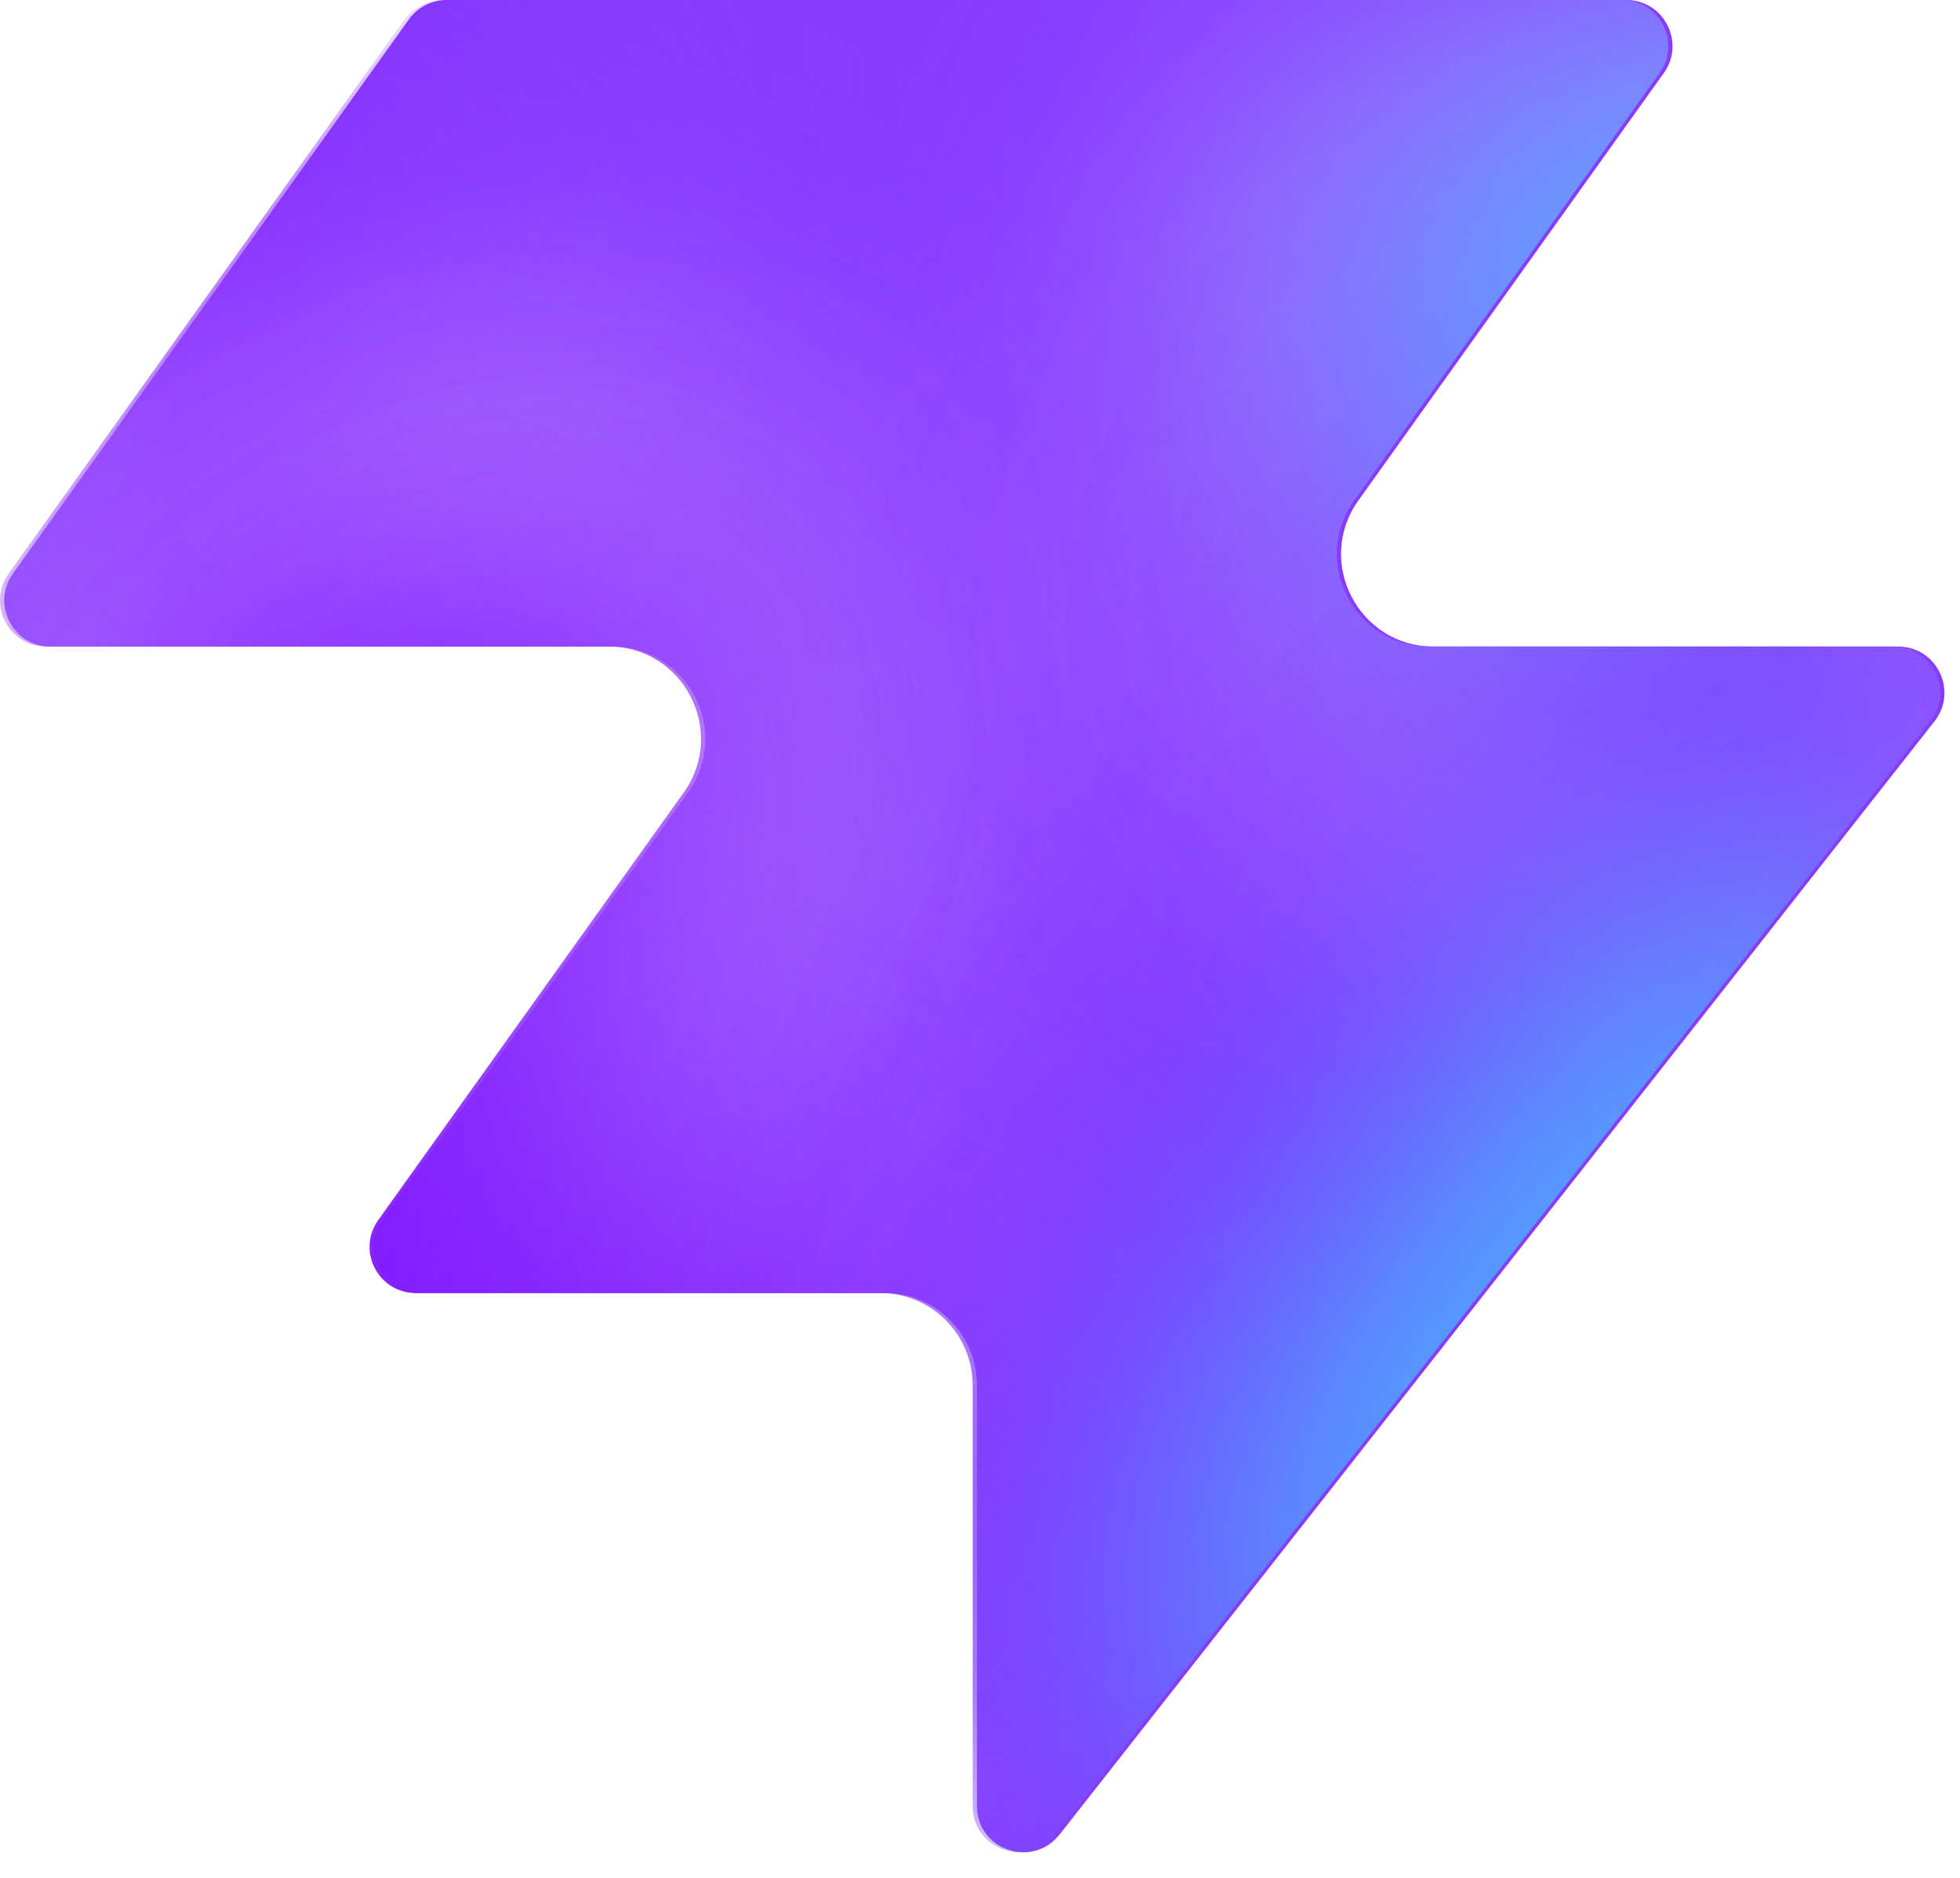
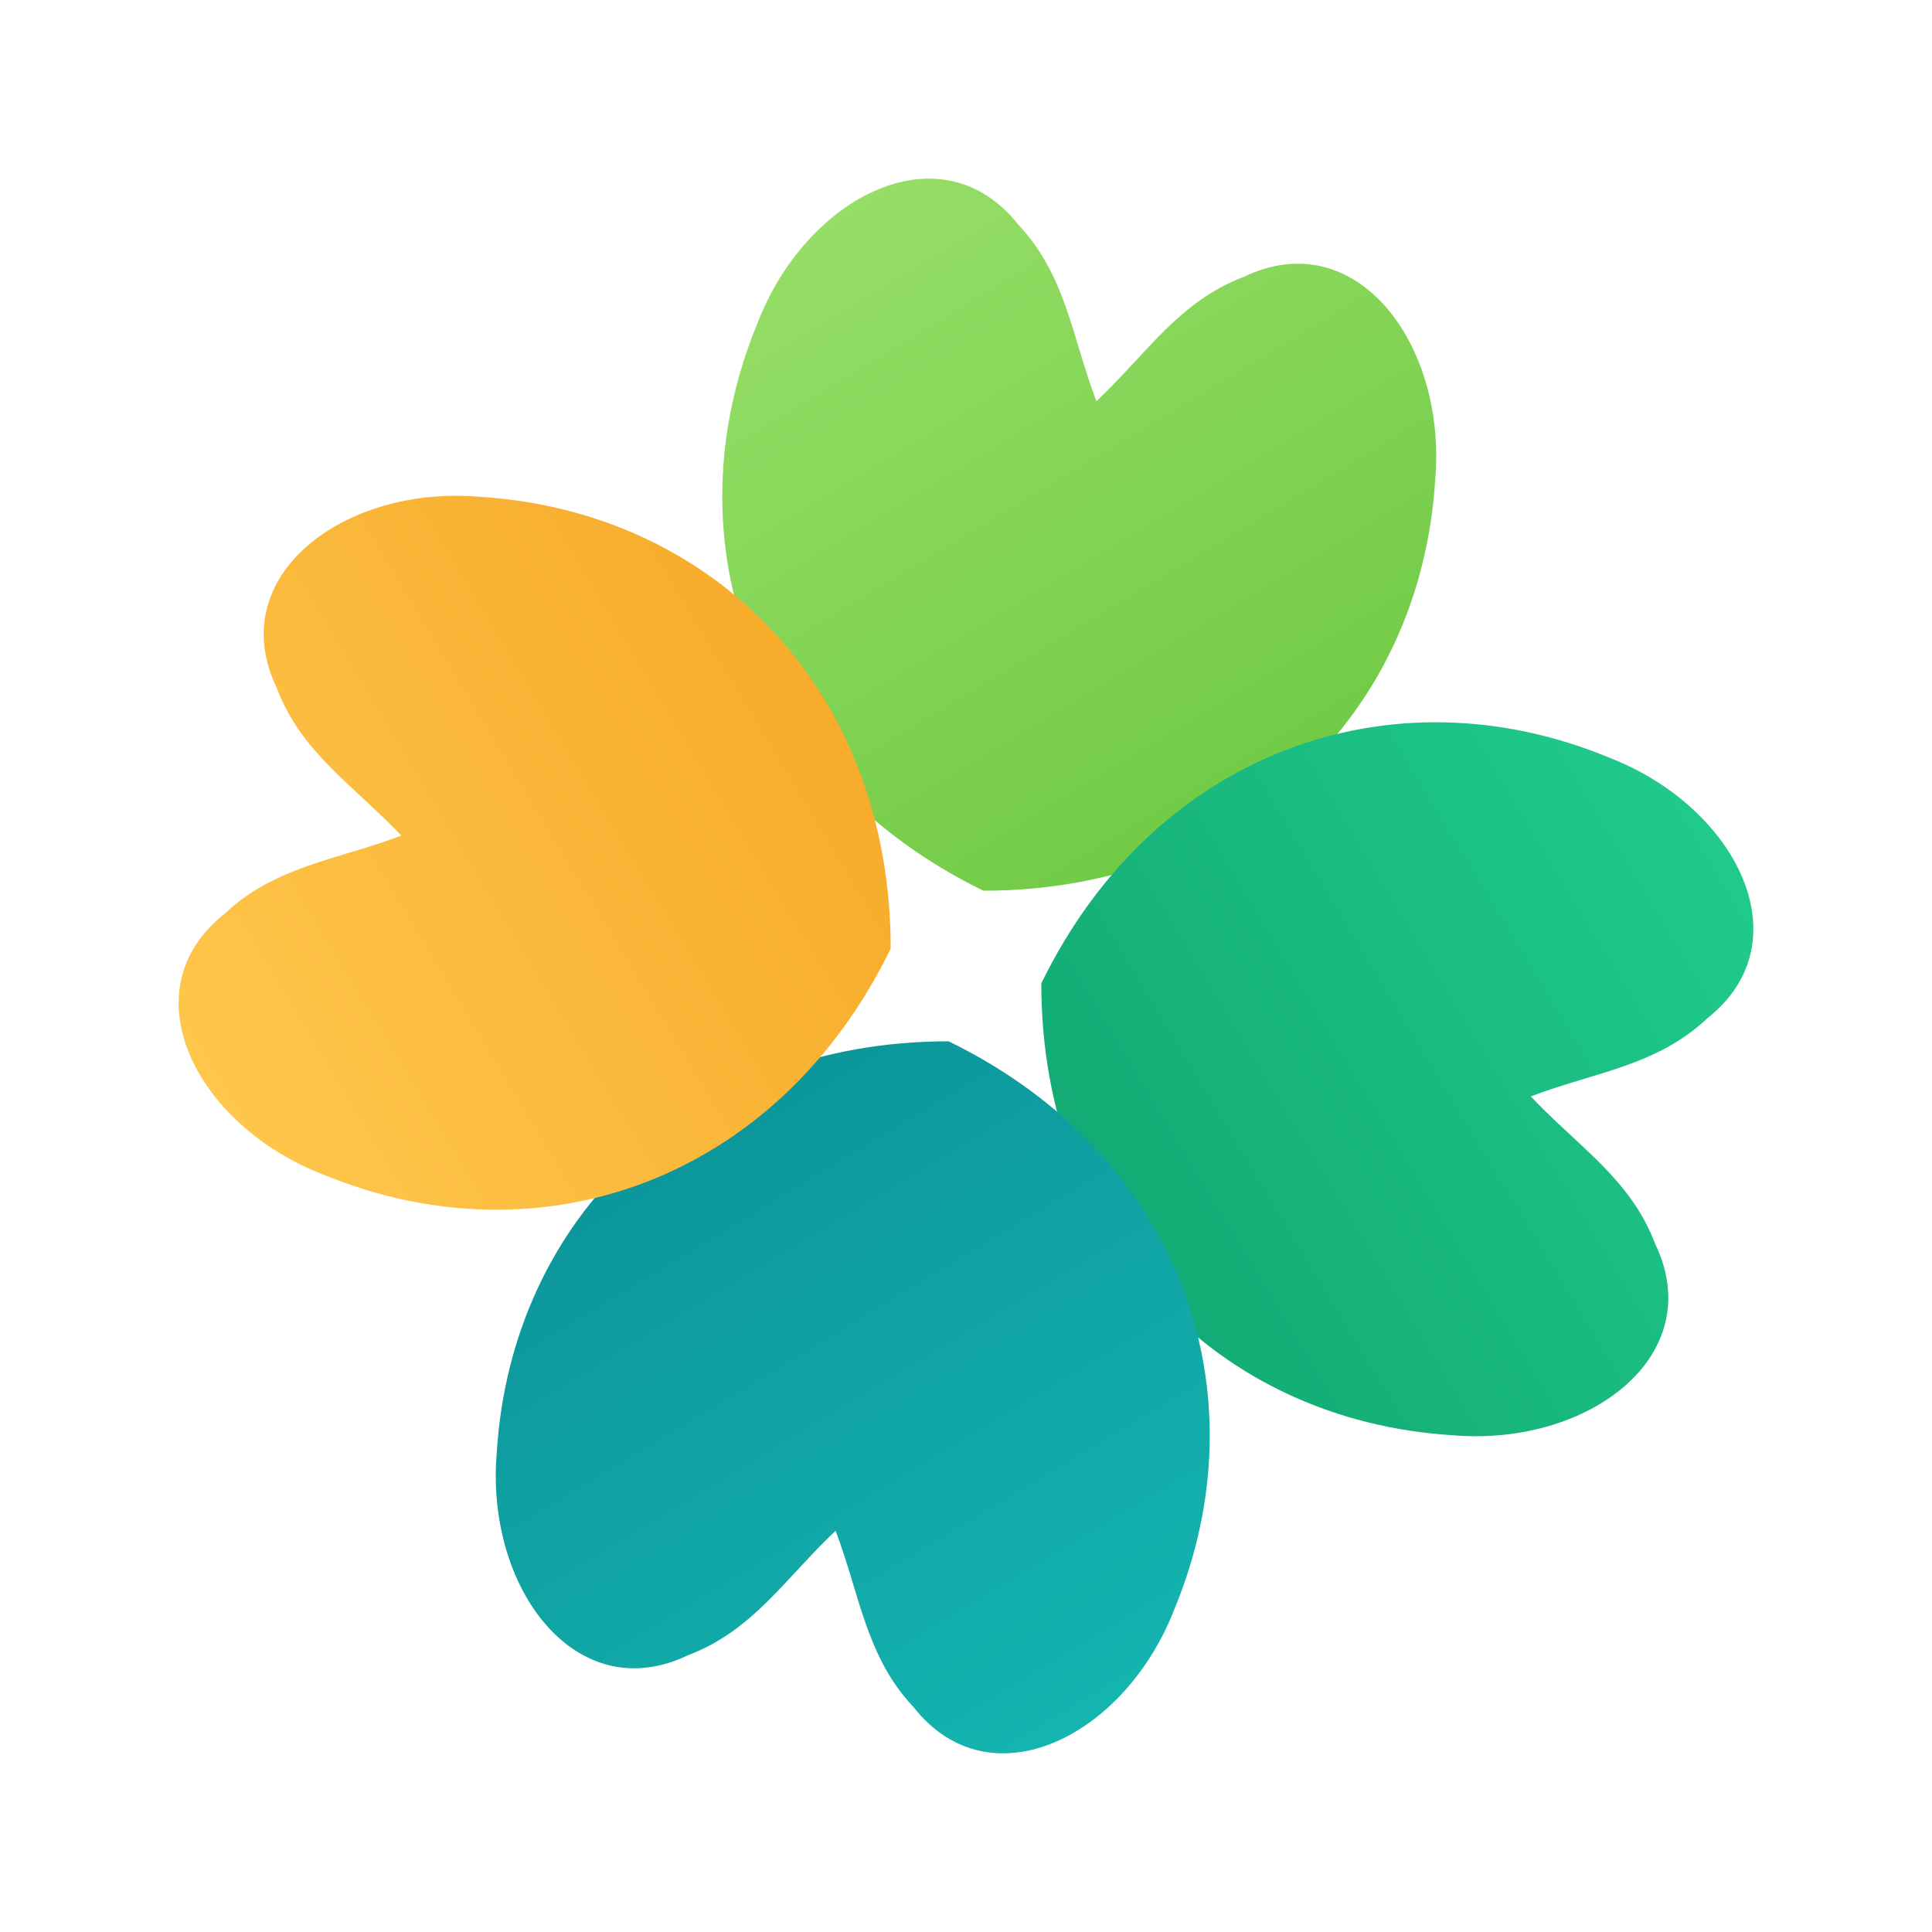
- <svg xmlns="http://www.w3.org/2000/svg" width="48" height="46" fill="none" viewBox="0 0 48 46">
-   <path fill="#863bff" d="M25.946 44.938c-.664.845-2.021.375-2.021-.698V33.937a2.26 2.26 0 0 0-2.262-2.262H10.287c-.92 0-1.456-1.04-.92-1.788l7.48-10.471c1.07-1.497 0-3.578-1.842-3.578H1.237c-.92 0-1.456-1.04-.92-1.788L10.013.474c.214-.297.556-.474.92-.474h28.894c.92 0 1.456 1.04.92 1.788l-7.48 10.471c-1.07 1.498 0 3.579 1.842 3.579h11.377c.943 0 1.473 1.088.89 1.83L25.947 44.94z" style="fill:#863bff;fill:color(display-p3 .525 .23 1);fill-opacity:1" />
-   <mask id="a" width="48" height="46" x="0" y="0" maskUnits="userSpaceOnUse" style="mask-type:alpha">
-     <path fill="#000" d="M25.842 44.938c-.664.844-2.021.375-2.021-.698V33.937a2.26 2.26 0 0 0-2.262-2.262H10.183c-.92 0-1.456-1.04-.92-1.788l7.48-10.471c1.07-1.498 0-3.579-1.842-3.579H1.133c-.92 0-1.456-1.04-.92-1.787L9.91.473c.214-.297.556-.474.92-.474h28.894c.92 0 1.456 1.04.92 1.788l-7.48 10.471c-1.07 1.498 0 3.578 1.842 3.578h11.377c.943 0 1.473 1.088.89 1.832L25.843 44.94z" style="fill:#000;fill-opacity:1" />
-   </mask>
-   <g mask="url(#a)">
-     <g filter="url(#b)">
-       <ellipse cx="5.508" cy="14.704" fill="#ede6ff" rx="5.508" ry="14.704" style="fill:#ede6ff;fill:color(display-p3 .927 .903 1);fill-opacity:1" transform="matrix(.00324 1 1 -.00324 -4.47 31.516)" />
-     </g>
-     <g filter="url(#c)">
-       <ellipse cx="10.399" cy="29.851" fill="#ede6ff" rx="10.399" ry="29.851" style="fill:#ede6ff;fill:color(display-p3 .927 .903 1);fill-opacity:1" transform="matrix(.00324 1 1 -.00324 -39.328 7.883)" />
-     </g>
-     <g filter="url(#d)">
-       <ellipse cx="5.508" cy="30.487" fill="#7e14ff" rx="5.508" ry="30.487" style="fill:#7e14ff;fill:color(display-p3 .492 .077 1);fill-opacity:1" transform="rotate(89.814 -25.913 -14.639)scale(1 -1)" />
-     </g>
-     <g filter="url(#e)">
-       <ellipse cx="5.508" cy="30.599" fill="#7e14ff" rx="5.508" ry="30.599" style="fill:#7e14ff;fill:color(display-p3 .492 .077 1);fill-opacity:1" transform="rotate(89.814 -32.644 -3.334)scale(1 -1)" />
-     </g>
-     <g filter="url(#f)">
-       <ellipse cx="5.508" cy="30.599" fill="#7e14ff" rx="5.508" ry="30.599" style="fill:#7e14ff;fill:color(display-p3 .492 .077 1);fill-opacity:1" transform="matrix(.00324 1 1 -.00324 -34.34 30.47)" />
-     </g>
-     <g filter="url(#g)">
-       <ellipse cx="14.072" cy="22.078" fill="#ede6ff" rx="14.072" ry="22.078" style="fill:#ede6ff;fill:color(display-p3 .927 .903 1);fill-opacity:1" transform="rotate(93.35 24.506 48.493)scale(-1 1)" />
-     </g>
-     <g filter="url(#h)">
-       <ellipse cx="3.47" cy="21.501" fill="#7e14ff" rx="3.47" ry="21.501" style="fill:#7e14ff;fill:color(display-p3 .492 .077 1);fill-opacity:1" transform="rotate(89.009 28.708 47.59)scale(-1 1)" />
-     </g>
-     <g filter="url(#i)">
-       <ellipse cx="3.47" cy="21.501" fill="#7e14ff" rx="3.47" ry="21.501" style="fill:#7e14ff;fill:color(display-p3 .492 .077 1);fill-opacity:1" transform="rotate(89.009 28.708 47.59)scale(-1 1)" />
-     </g>
-     <g filter="url(#j)">
-       <ellipse cx=".387" cy="8.972" fill="#7e14ff" rx="4.407" ry="29.108" style="fill:#7e14ff;fill:color(display-p3 .492 .077 1);fill-opacity:1" transform="rotate(39.51 .387 8.972)" />
-     </g>
-     <g filter="url(#k)">
-       <ellipse cx="47.523" cy="-6.092" fill="#7e14ff" rx="4.407" ry="29.108" style="fill:#7e14ff;fill:color(display-p3 .492 .077 1);fill-opacity:1" transform="rotate(37.892 47.523 -6.092)" />
-     </g>
-     <g filter="url(#l)">
-       <ellipse cx="41.412" cy="6.333" fill="#47bfff" rx="5.971" ry="9.665" style="fill:#47bfff;fill:color(display-p3 .28 .748 1);fill-opacity:1" transform="rotate(37.892 41.412 6.333)" />
-     </g>
-     <g filter="url(#m)">
-       <ellipse cx="-1.879" cy="38.332" fill="#7e14ff" rx="4.407" ry="29.108" style="fill:#7e14ff;fill:color(display-p3 .492 .077 1);fill-opacity:1" transform="rotate(37.892 -1.88 38.332)" />
-     </g>
-     <g filter="url(#n)">
-       <ellipse cx="-1.879" cy="38.332" fill="#7e14ff" rx="4.407" ry="29.108" style="fill:#7e14ff;fill:color(display-p3 .492 .077 1);fill-opacity:1" transform="rotate(37.892 -1.88 38.332)" />
-     </g>
-     <g filter="url(#o)">
-       <ellipse cx="35.651" cy="29.907" fill="#7e14ff" rx="4.407" ry="29.108" style="fill:#7e14ff;fill:color(display-p3 .492 .077 1);fill-opacity:1" transform="rotate(37.892 35.651 29.907)" />
-     </g>
-     <g filter="url(#p)">
-       <ellipse cx="38.418" cy="32.4" fill="#47bfff" rx="5.971" ry="15.297" style="fill:#47bfff;fill:color(display-p3 .28 .748 1);fill-opacity:1" transform="rotate(37.892 38.418 32.4)" />
+ <svg xmlns="http://www.w3.org/2000/svg" width="100" height="100" viewBox="0 0 100 100" fill="none">
+   <defs>
+     <linearGradient id="fn-lime" x1="0" y1="0" x2="1" y2="1">
+       <stop offset="0" stop-color="#9AE06A" />
+       <stop offset="1" stop-color="#68C63E" />
+     </linearGradient>
+     <linearGradient id="fn-em" x1="0" y1="0" x2="1" y2="1">
+       <stop offset="0" stop-color="#22CE8E" />
+       <stop offset="1" stop-color="#0FA36F" />
+     </linearGradient>
+     <linearGradient id="fn-teal" x1="0" y1="0" x2="1" y2="1">
+       <stop offset="0" stop-color="#15B8B2" />
+       <stop offset="1" stop-color="#0A8E96" />
+     </linearGradient>
+     <linearGradient id="fn-amber" x1="0" y1="0" x2="1" y2="1">
+       <stop offset="0" stop-color="#FFC94E" />
+       <stop offset="1" stop-color="#F5A524" />
+     </linearGradient>
+   </defs>
+   <g transform="rotate(0 50 50)">
+     <g transform="rotate(13 50 50)">
+       <path d="M50 50 C 37 47, 30 36, 32 24 C 33 17, 39 12, 44 16 C 47 18, 48 21, 50 24 C 52 21, 53 18, 56 16 C 61 12, 67 17, 68 24 C 70 36, 63 47, 50 50 Z" fill="url(#fn-lime)" transform="translate(0 -4)" />
    </g>
  </g>
-   <defs>
-     <filter id="b" width="60.045" height="41.654" x="-19.77" y="16.149" color-interpolation-filters="sRGB" filterUnits="userSpaceOnUse">
-       <feFlood flood-opacity="0" result="BackgroundImageFix" />
-       <feBlend in="SourceGraphic" in2="BackgroundImageFix" result="shape" />
-       <feGaussianBlur result="effect1_foregroundBlur_2002_17158" stdDeviation="7.659" />
-     </filter>
-     <filter id="c" width="90.34" height="51.437" x="-54.613" y="-7.533" color-interpolation-filters="sRGB" filterUnits="userSpaceOnUse">
-       <feFlood flood-opacity="0" result="BackgroundImageFix" />
-       <feBlend in="SourceGraphic" in2="BackgroundImageFix" result="shape" />
-       <feGaussianBlur result="effect1_foregroundBlur_2002_17158" stdDeviation="7.659" />
-     </filter>
-     <filter id="d" width="79.355" height="29.4" x="-49.64" y="2.03" color-interpolation-filters="sRGB" filterUnits="userSpaceOnUse">
-       <feFlood flood-opacity="0" result="BackgroundImageFix" />
-       <feBlend in="SourceGraphic" in2="BackgroundImageFix" result="shape" />
-       <feGaussianBlur result="effect1_foregroundBlur_2002_17158" stdDeviation="4.596" />
-     </filter>
-     <filter id="e" width="79.579" height="29.4" x="-45.045" y="20.029" color-interpolation-filters="sRGB" filterUnits="userSpaceOnUse">
-       <feFlood flood-opacity="0" result="BackgroundImageFix" />
-       <feBlend in="SourceGraphic" in2="BackgroundImageFix" result="shape" />
-       <feGaussianBlur result="effect1_foregroundBlur_2002_17158" stdDeviation="4.596" />
-     </filter>
-     <filter id="f" width="79.579" height="29.4" x="-43.513" y="21.178" color-interpolation-filters="sRGB" filterUnits="userSpaceOnUse">
-       <feFlood flood-opacity="0" result="BackgroundImageFix" />
-       <feBlend in="SourceGraphic" in2="BackgroundImageFix" result="shape" />
-       <feGaussianBlur result="effect1_foregroundBlur_2002_17158" stdDeviation="4.596" />
-     </filter>
-     <filter id="g" width="74.749" height="58.852" x="15.756" y="-17.901" color-interpolation-filters="sRGB" filterUnits="userSpaceOnUse">
-       <feFlood flood-opacity="0" result="BackgroundImageFix" />
-       <feBlend in="SourceGraphic" in2="BackgroundImageFix" result="shape" />
-       <feGaussianBlur result="effect1_foregroundBlur_2002_17158" stdDeviation="7.659" />
-     </filter>
-     <filter id="h" width="61.377" height="25.362" x="23.548" y="2.284" color-interpolation-filters="sRGB" filterUnits="userSpaceOnUse">
-       <feFlood flood-opacity="0" result="BackgroundImageFix" />
-       <feBlend in="SourceGraphic" in2="BackgroundImageFix" result="shape" />
-       <feGaussianBlur result="effect1_foregroundBlur_2002_17158" stdDeviation="4.596" />
-     </filter>
-     <filter id="i" width="61.377" height="25.362" x="23.548" y="2.284" color-interpolation-filters="sRGB" filterUnits="userSpaceOnUse">
-       <feFlood flood-opacity="0" result="BackgroundImageFix" />
-       <feBlend in="SourceGraphic" in2="BackgroundImageFix" result="shape" />
-       <feGaussianBlur result="effect1_foregroundBlur_2002_17158" stdDeviation="4.596" />
-     </filter>
-     <filter id="j" width="56.045" height="63.649" x="-27.636" y="-22.853" color-interpolation-filters="sRGB" filterUnits="userSpaceOnUse">
-       <feFlood flood-opacity="0" result="BackgroundImageFix" />
-       <feBlend in="SourceGraphic" in2="BackgroundImageFix" result="shape" />
-       <feGaussianBlur result="effect1_foregroundBlur_2002_17158" stdDeviation="4.596" />
-     </filter>
-     <filter id="k" width="54.814" height="64.646" x="20.116" y="-38.415" color-interpolation-filters="sRGB" filterUnits="userSpaceOnUse">
-       <feFlood flood-opacity="0" result="BackgroundImageFix" />
-       <feBlend in="SourceGraphic" in2="BackgroundImageFix" result="shape" />
-       <feGaussianBlur result="effect1_foregroundBlur_2002_17158" stdDeviation="4.596" />
-     </filter>
-     <filter id="l" width="33.541" height="35.313" x="24.641" y="-11.323" color-interpolation-filters="sRGB" filterUnits="userSpaceOnUse">
-       <feFlood flood-opacity="0" result="BackgroundImageFix" />
-       <feBlend in="SourceGraphic" in2="BackgroundImageFix" result="shape" />
-       <feGaussianBlur result="effect1_foregroundBlur_2002_17158" stdDeviation="4.596" />
-     </filter>
-     <filter id="m" width="54.814" height="64.646" x="-29.286" y="6.009" color-interpolation-filters="sRGB" filterUnits="userSpaceOnUse">
-       <feFlood flood-opacity="0" result="BackgroundImageFix" />
-       <feBlend in="SourceGraphic" in2="BackgroundImageFix" result="shape" />
-       <feGaussianBlur result="effect1_foregroundBlur_2002_17158" stdDeviation="4.596" />
-     </filter>
-     <filter id="n" width="54.814" height="64.646" x="-29.286" y="6.009" color-interpolation-filters="sRGB" filterUnits="userSpaceOnUse">
-       <feFlood flood-opacity="0" result="BackgroundImageFix" />
-       <feBlend in="SourceGraphic" in2="BackgroundImageFix" result="shape" />
-       <feGaussianBlur result="effect1_foregroundBlur_2002_17158" stdDeviation="4.596" />
-     </filter>
-     <filter id="o" width="54.814" height="64.646" x="8.244" y="-2.416" color-interpolation-filters="sRGB" filterUnits="userSpaceOnUse">
-       <feFlood flood-opacity="0" result="BackgroundImageFix" />
-       <feBlend in="SourceGraphic" in2="BackgroundImageFix" result="shape" />
-       <feGaussianBlur result="effect1_foregroundBlur_2002_17158" stdDeviation="4.596" />
-     </filter>
-     <filter id="p" width="39.409" height="43.623" x="18.713" y="10.588" color-interpolation-filters="sRGB" filterUnits="userSpaceOnUse">
-       <feFlood flood-opacity="0" result="BackgroundImageFix" />
-       <feBlend in="SourceGraphic" in2="BackgroundImageFix" result="shape" />
-       <feGaussianBlur result="effect1_foregroundBlur_2002_17158" stdDeviation="4.596" />
-     </filter>
-   </defs>
+   <g transform="rotate(90 50 50)">
+     <g transform="rotate(13 50 50)">
+       <path d="M50 50 C 37 47, 30 36, 32 24 C 33 17, 39 12, 44 16 C 47 18, 48 21, 50 24 C 52 21, 53 18, 56 16 C 61 12, 67 17, 68 24 C 70 36, 63 47, 50 50 Z" fill="url(#fn-em)" transform="translate(0 -4)" />
+     </g>
+   </g>
+   <g transform="rotate(180 50 50)">
+     <g transform="rotate(13 50 50)">
+       <path d="M50 50 C 37 47, 30 36, 32 24 C 33 17, 39 12, 44 16 C 47 18, 48 21, 50 24 C 52 21, 53 18, 56 16 C 61 12, 67 17, 68 24 C 70 36, 63 47, 50 50 Z" fill="url(#fn-teal)" transform="translate(0 -4)" />
+     </g>
+   </g>
+   <g transform="rotate(270 50 50)">
+     <g transform="rotate(13 50 50)">
+       <path d="M50 50 C 37 47, 30 36, 32 24 C 33 17, 39 12, 44 16 C 47 18, 48 21, 50 24 C 52 21, 53 18, 56 16 C 61 12, 67 17, 68 24 C 70 36, 63 47, 50 50 Z" fill="url(#fn-amber)" transform="translate(0 -4)" />
+     </g>
+   </g>
</svg>
